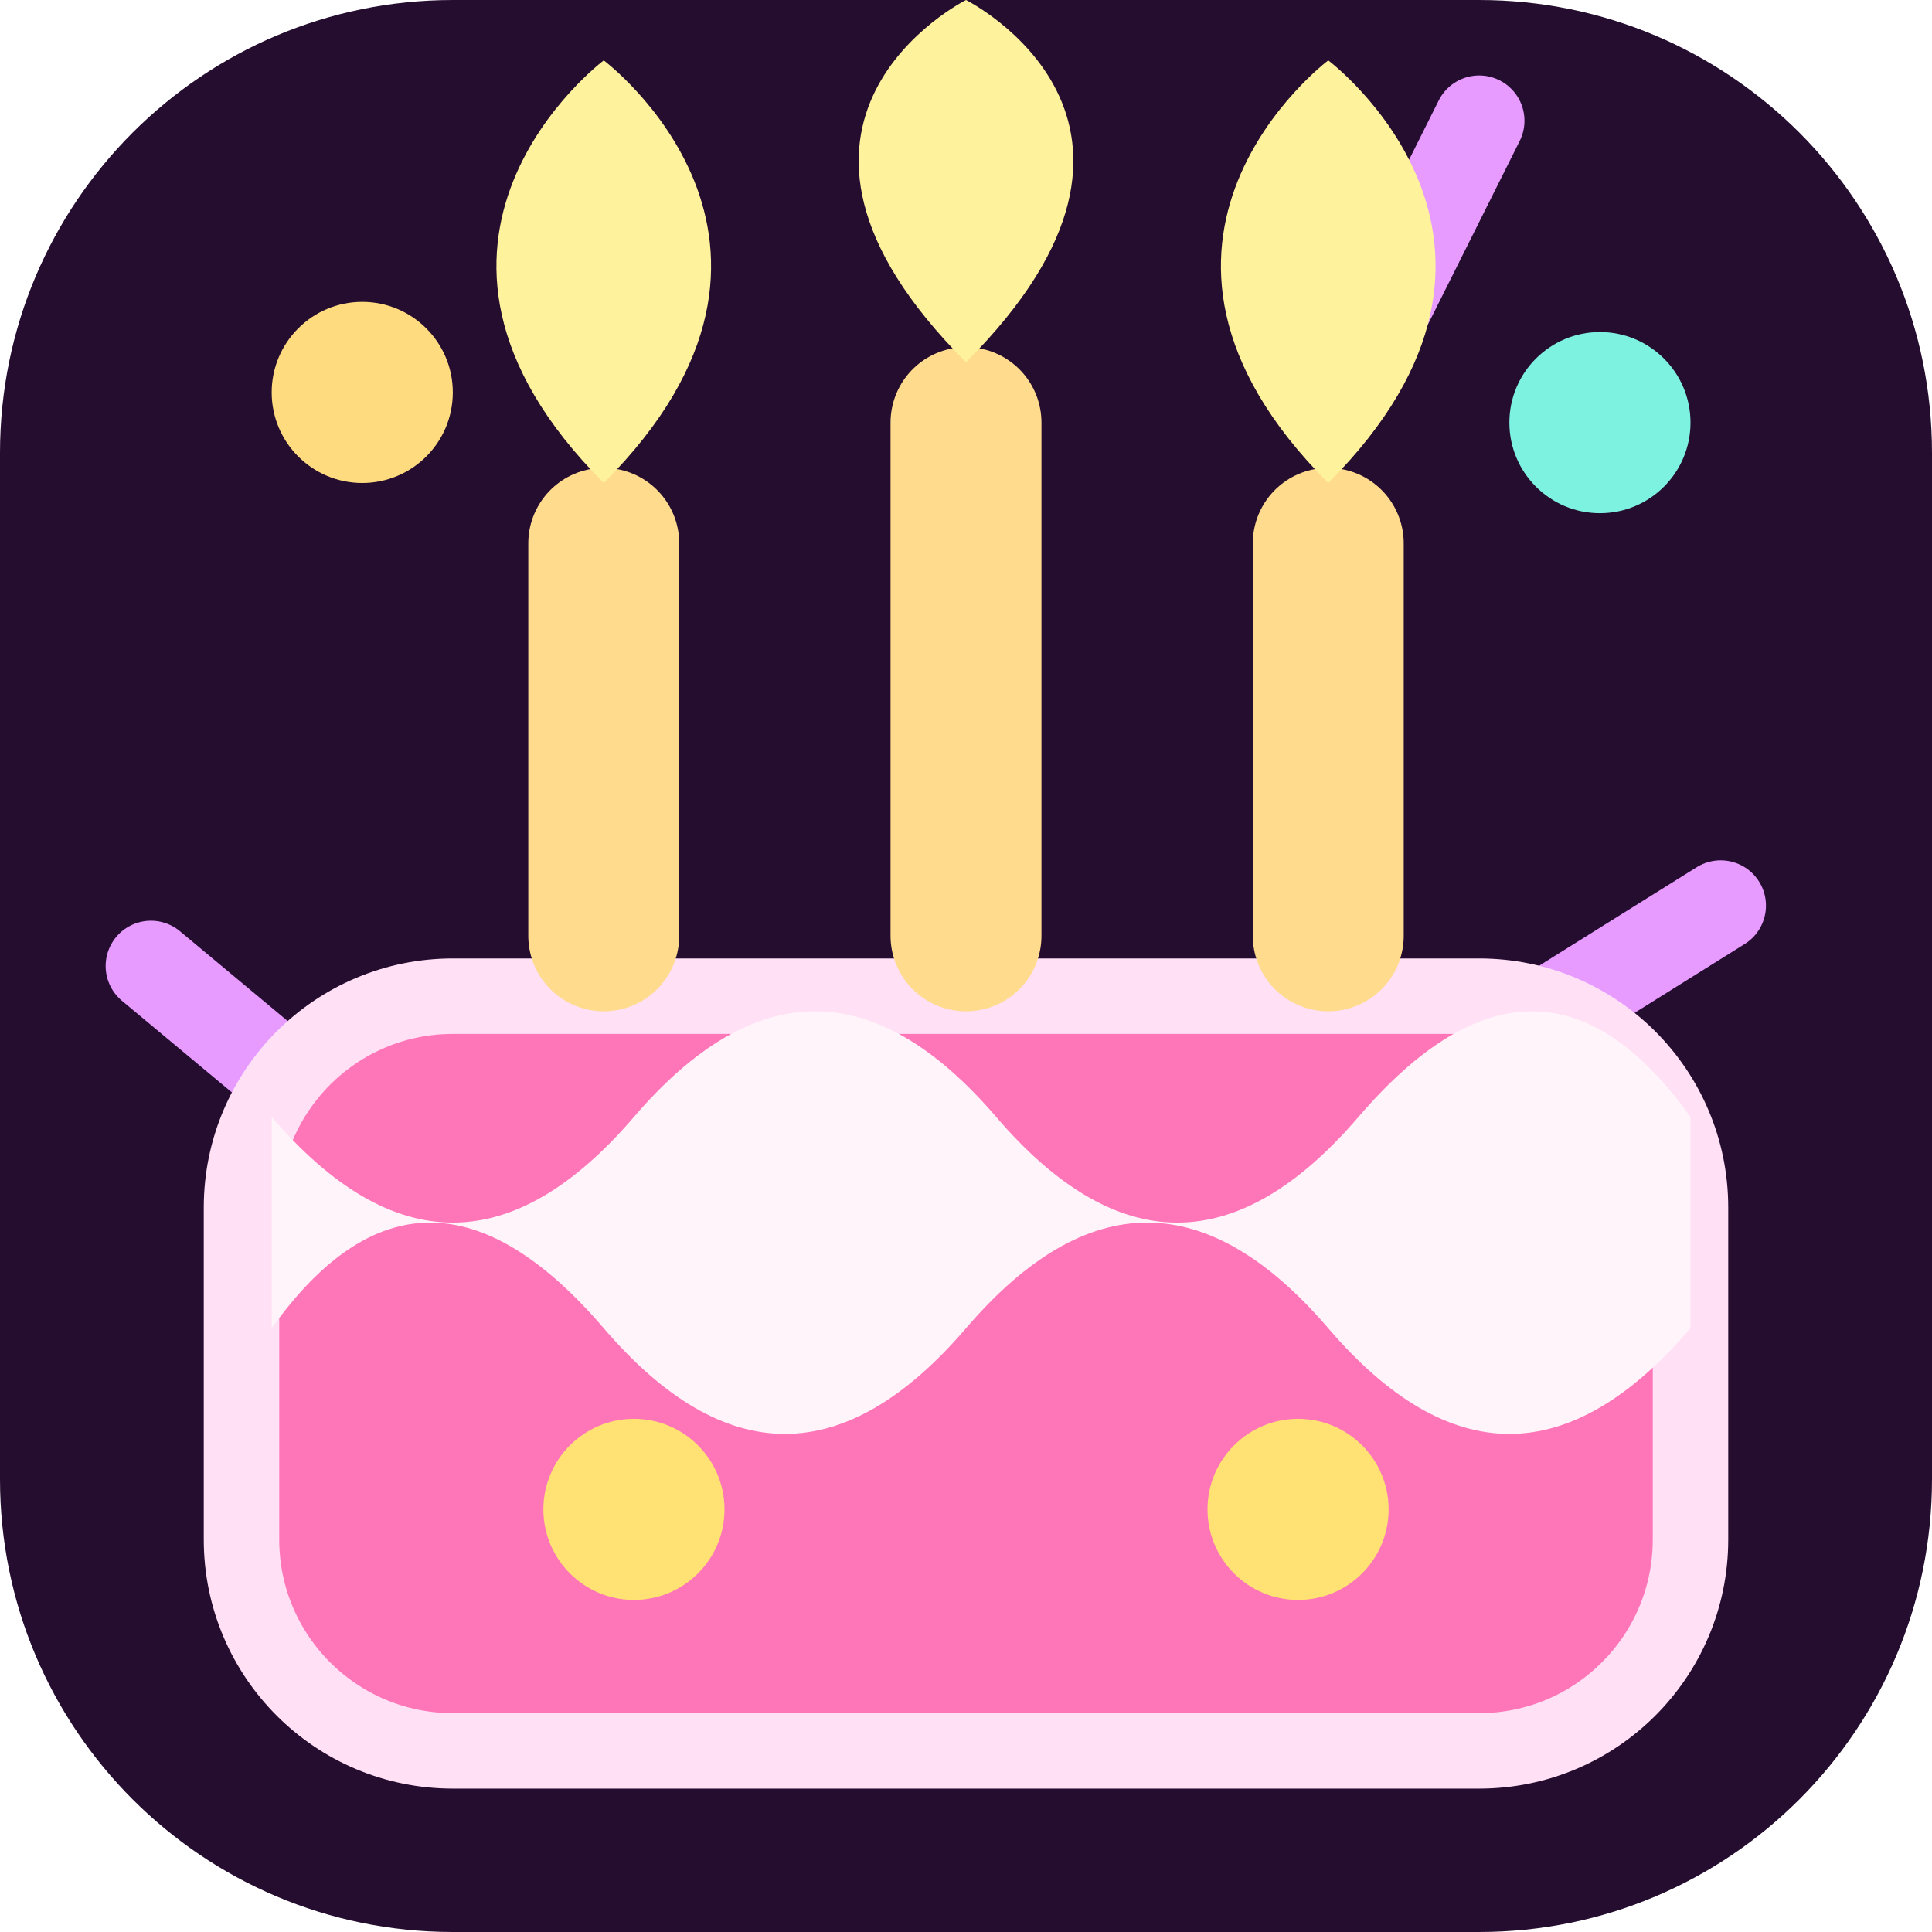
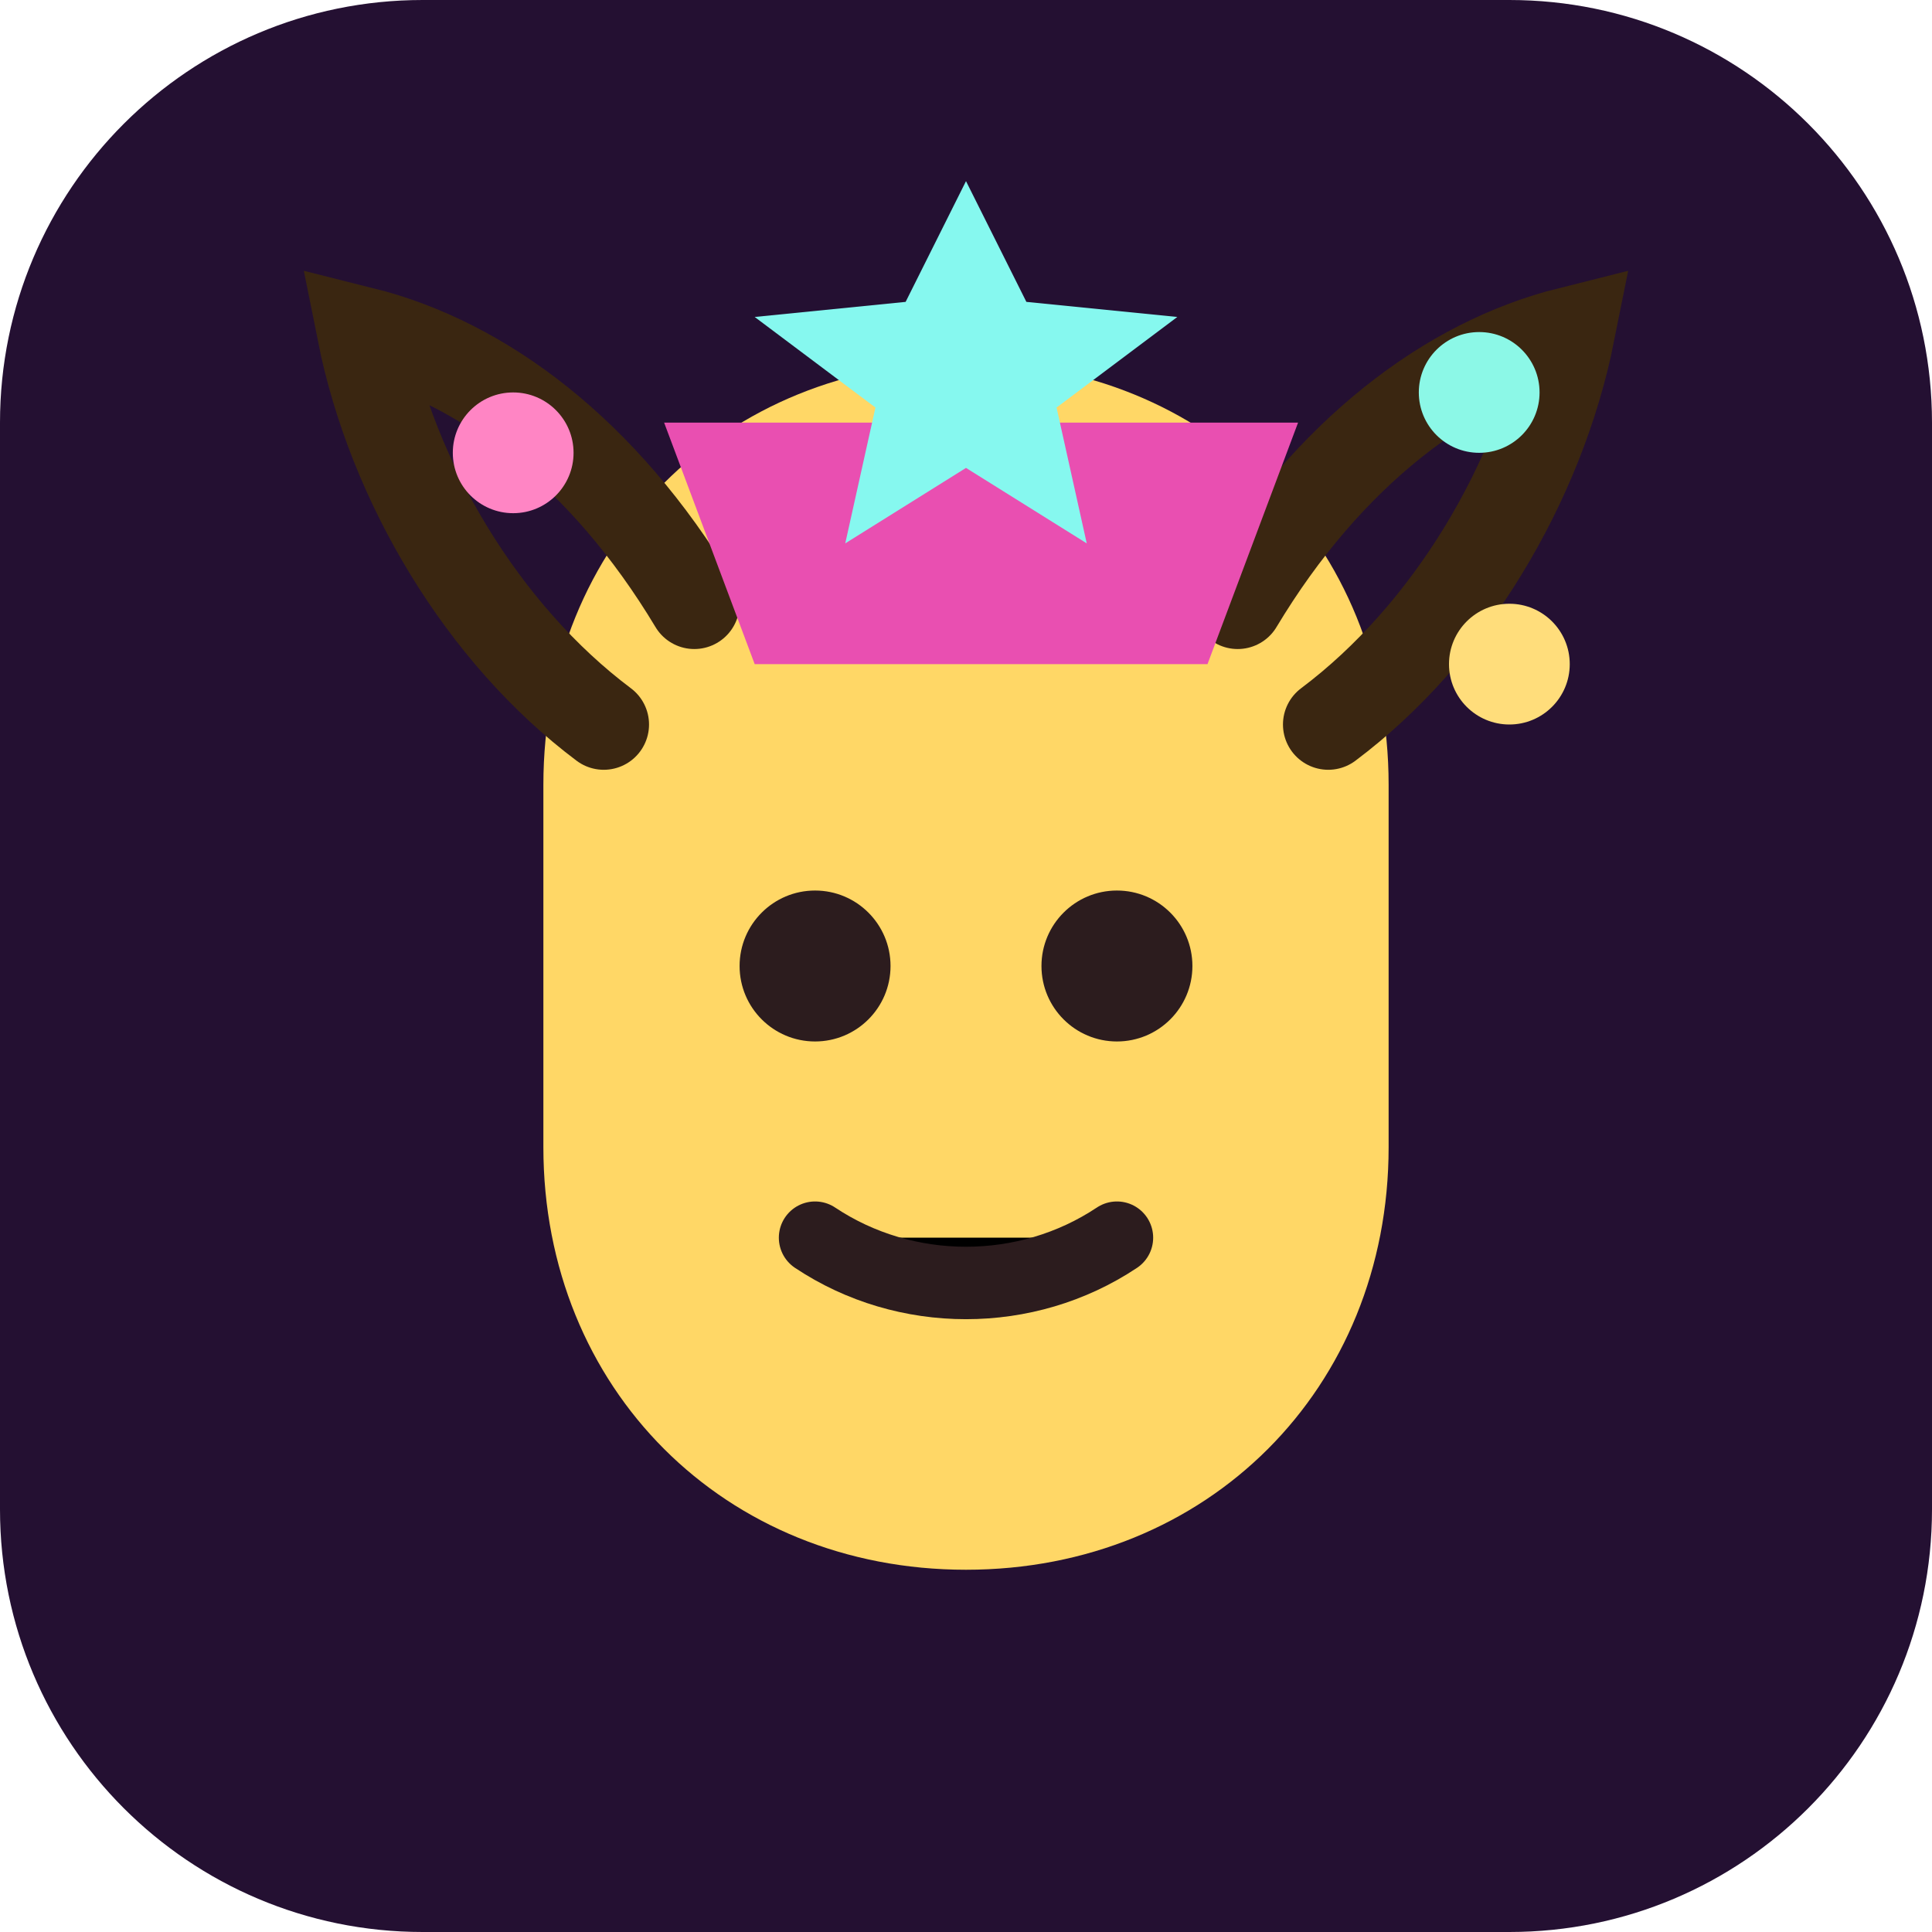
<svg xmlns="http://www.w3.org/2000/svg" viewBox="0 0 64 64">
-   <rect width="64" height="64" rx="15" fill="#250d30" />
-   <circle cx="12" cy="13" r="3" fill="#ffdb7f" />
-   <circle cx="53" cy="14" r="3" fill="#7ef2e0" />
-   <path d="m49 35 8-5m-46 7-6-5m41-22 3-6" stroke="#e79bff" stroke-width="3" stroke-linecap="round" />
-   <rect x="8" y="33" width="48" height="25" rx="7" fill="#ff76b8" stroke="#ffe0f5" stroke-width="2.5" />
-   <path d="M9 37q6 7 12 0t12 0 12 0 11 0v7q-6 7-12 0t-12 0-12 0-11 0Z" fill="#fff4fa" />
-   <path d="M20 31V18m12 13V14m12 17V18" stroke="#ffdb8d" stroke-width="5" stroke-linecap="round" />
-   <path d="M20 16c-8-8 0-14 0-14s8 6 0 14m12-4c-8-8 0-12 0-12s8 4 0 12m12 4c-8-8 0-14 0-14s8 6 0 14" fill="#fff29c" />
-   <circle cx="21" cy="50" r="3" fill="#ffe174" />
-   <circle cx="43" cy="50" r="3" fill="#ffe174" />
+   <rect width="64" height="64" rx="14" fill="#241032" />
+   <path d="M18 26c0-8 6-14 14-14s14 6 14 14v12c0 8-6 14-14 14s-14-6-14-14Z" fill="#ffd766" />
+   <path d="M23 20c-3-5-7-8-11-9 1 5 4 10 8 13M41 20c3-5 7-8 11-9-1 5-4 10-8 13" stroke="#3a2611" stroke-width="3" stroke-linecap="round" fill="none" />
+   <circle cx="27" cy="32" r="2.5" fill="#2c1c1e" />
+   <circle cx="37" cy="32" r="2.5" fill="#2c1c1e" />
+   <path d="M27 41c3 2 7 2 10 0" stroke="#2c1c1e" stroke-width="2.4" stroke-linecap="round" />
+   <path d="M22 14h21l-3 8H25Z" fill="#e94fb1" />
+   <path d="m32 6 2 4 5 .5-4 3 1 4.5-4-2.5-4 2.5 1-4.5-4-3 5-.5Z" fill="#86f8ef" />
+   <circle cx="17" cy="15" r="2" fill="#ff85c4" />
+   <circle cx="49" cy="13" r="2" fill="#8cf8e7" />
+   <circle cx="50" cy="22" r="2" fill="#ffdd7b" />
</svg>
